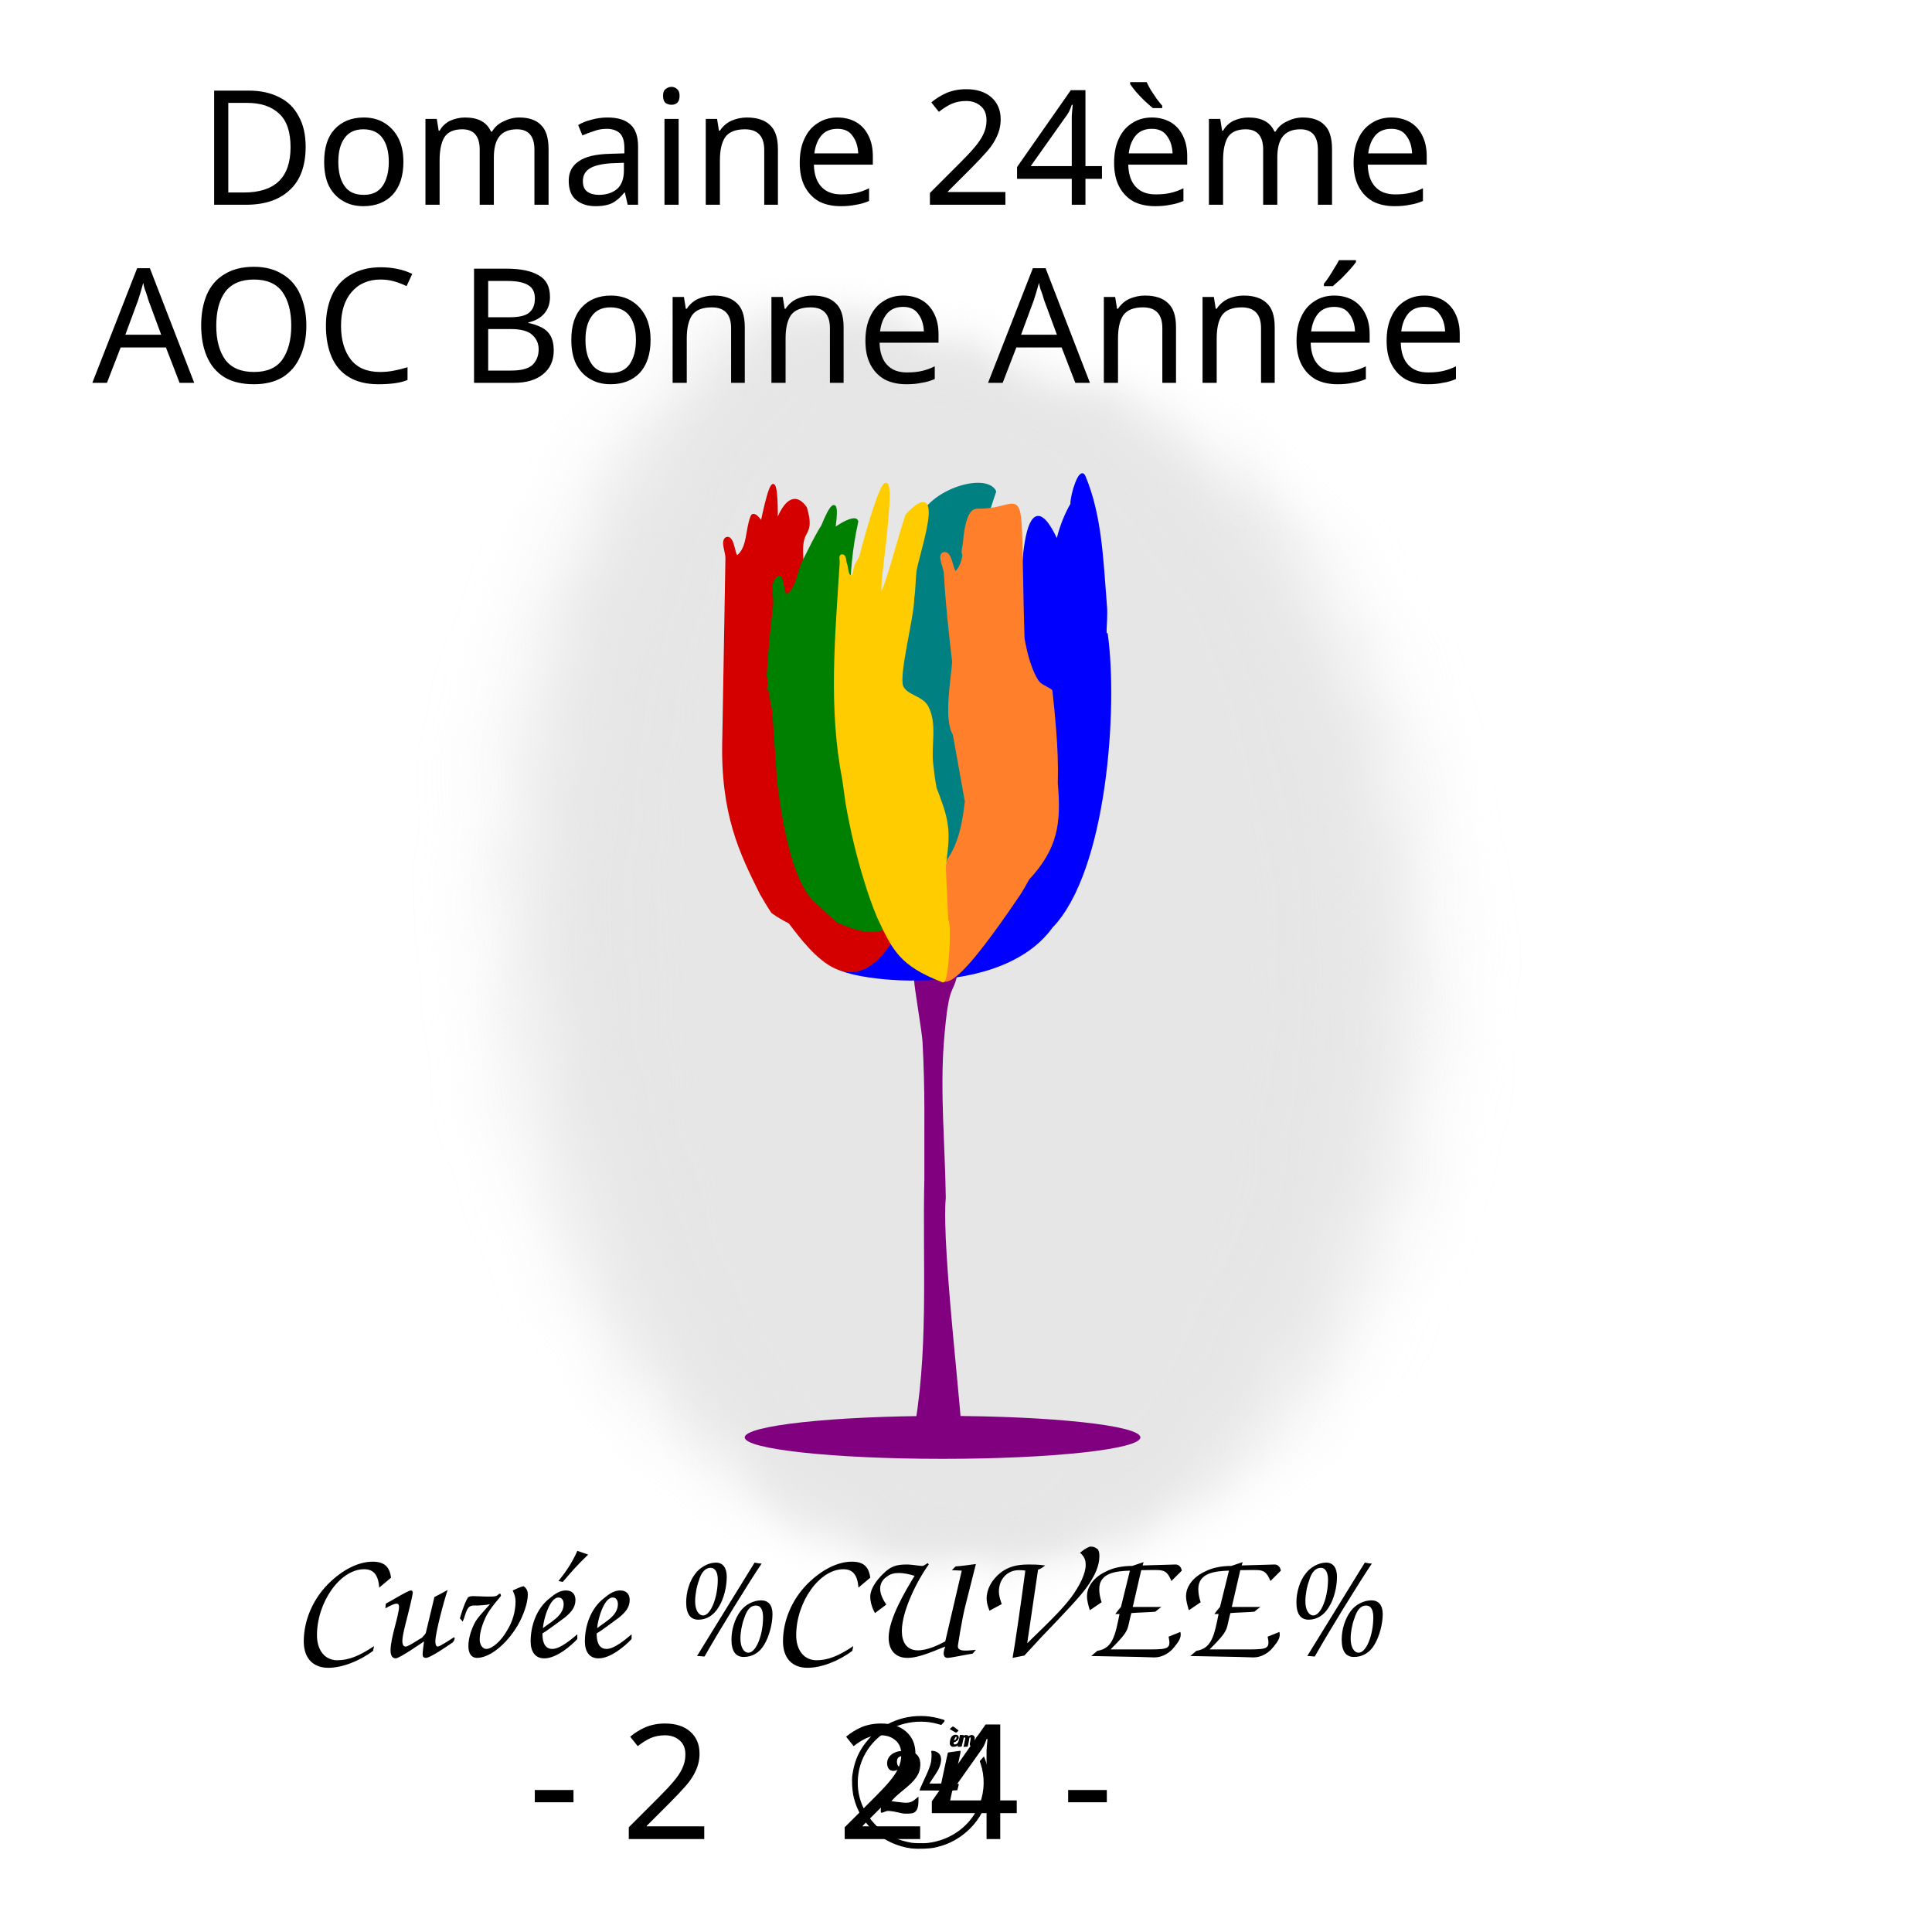
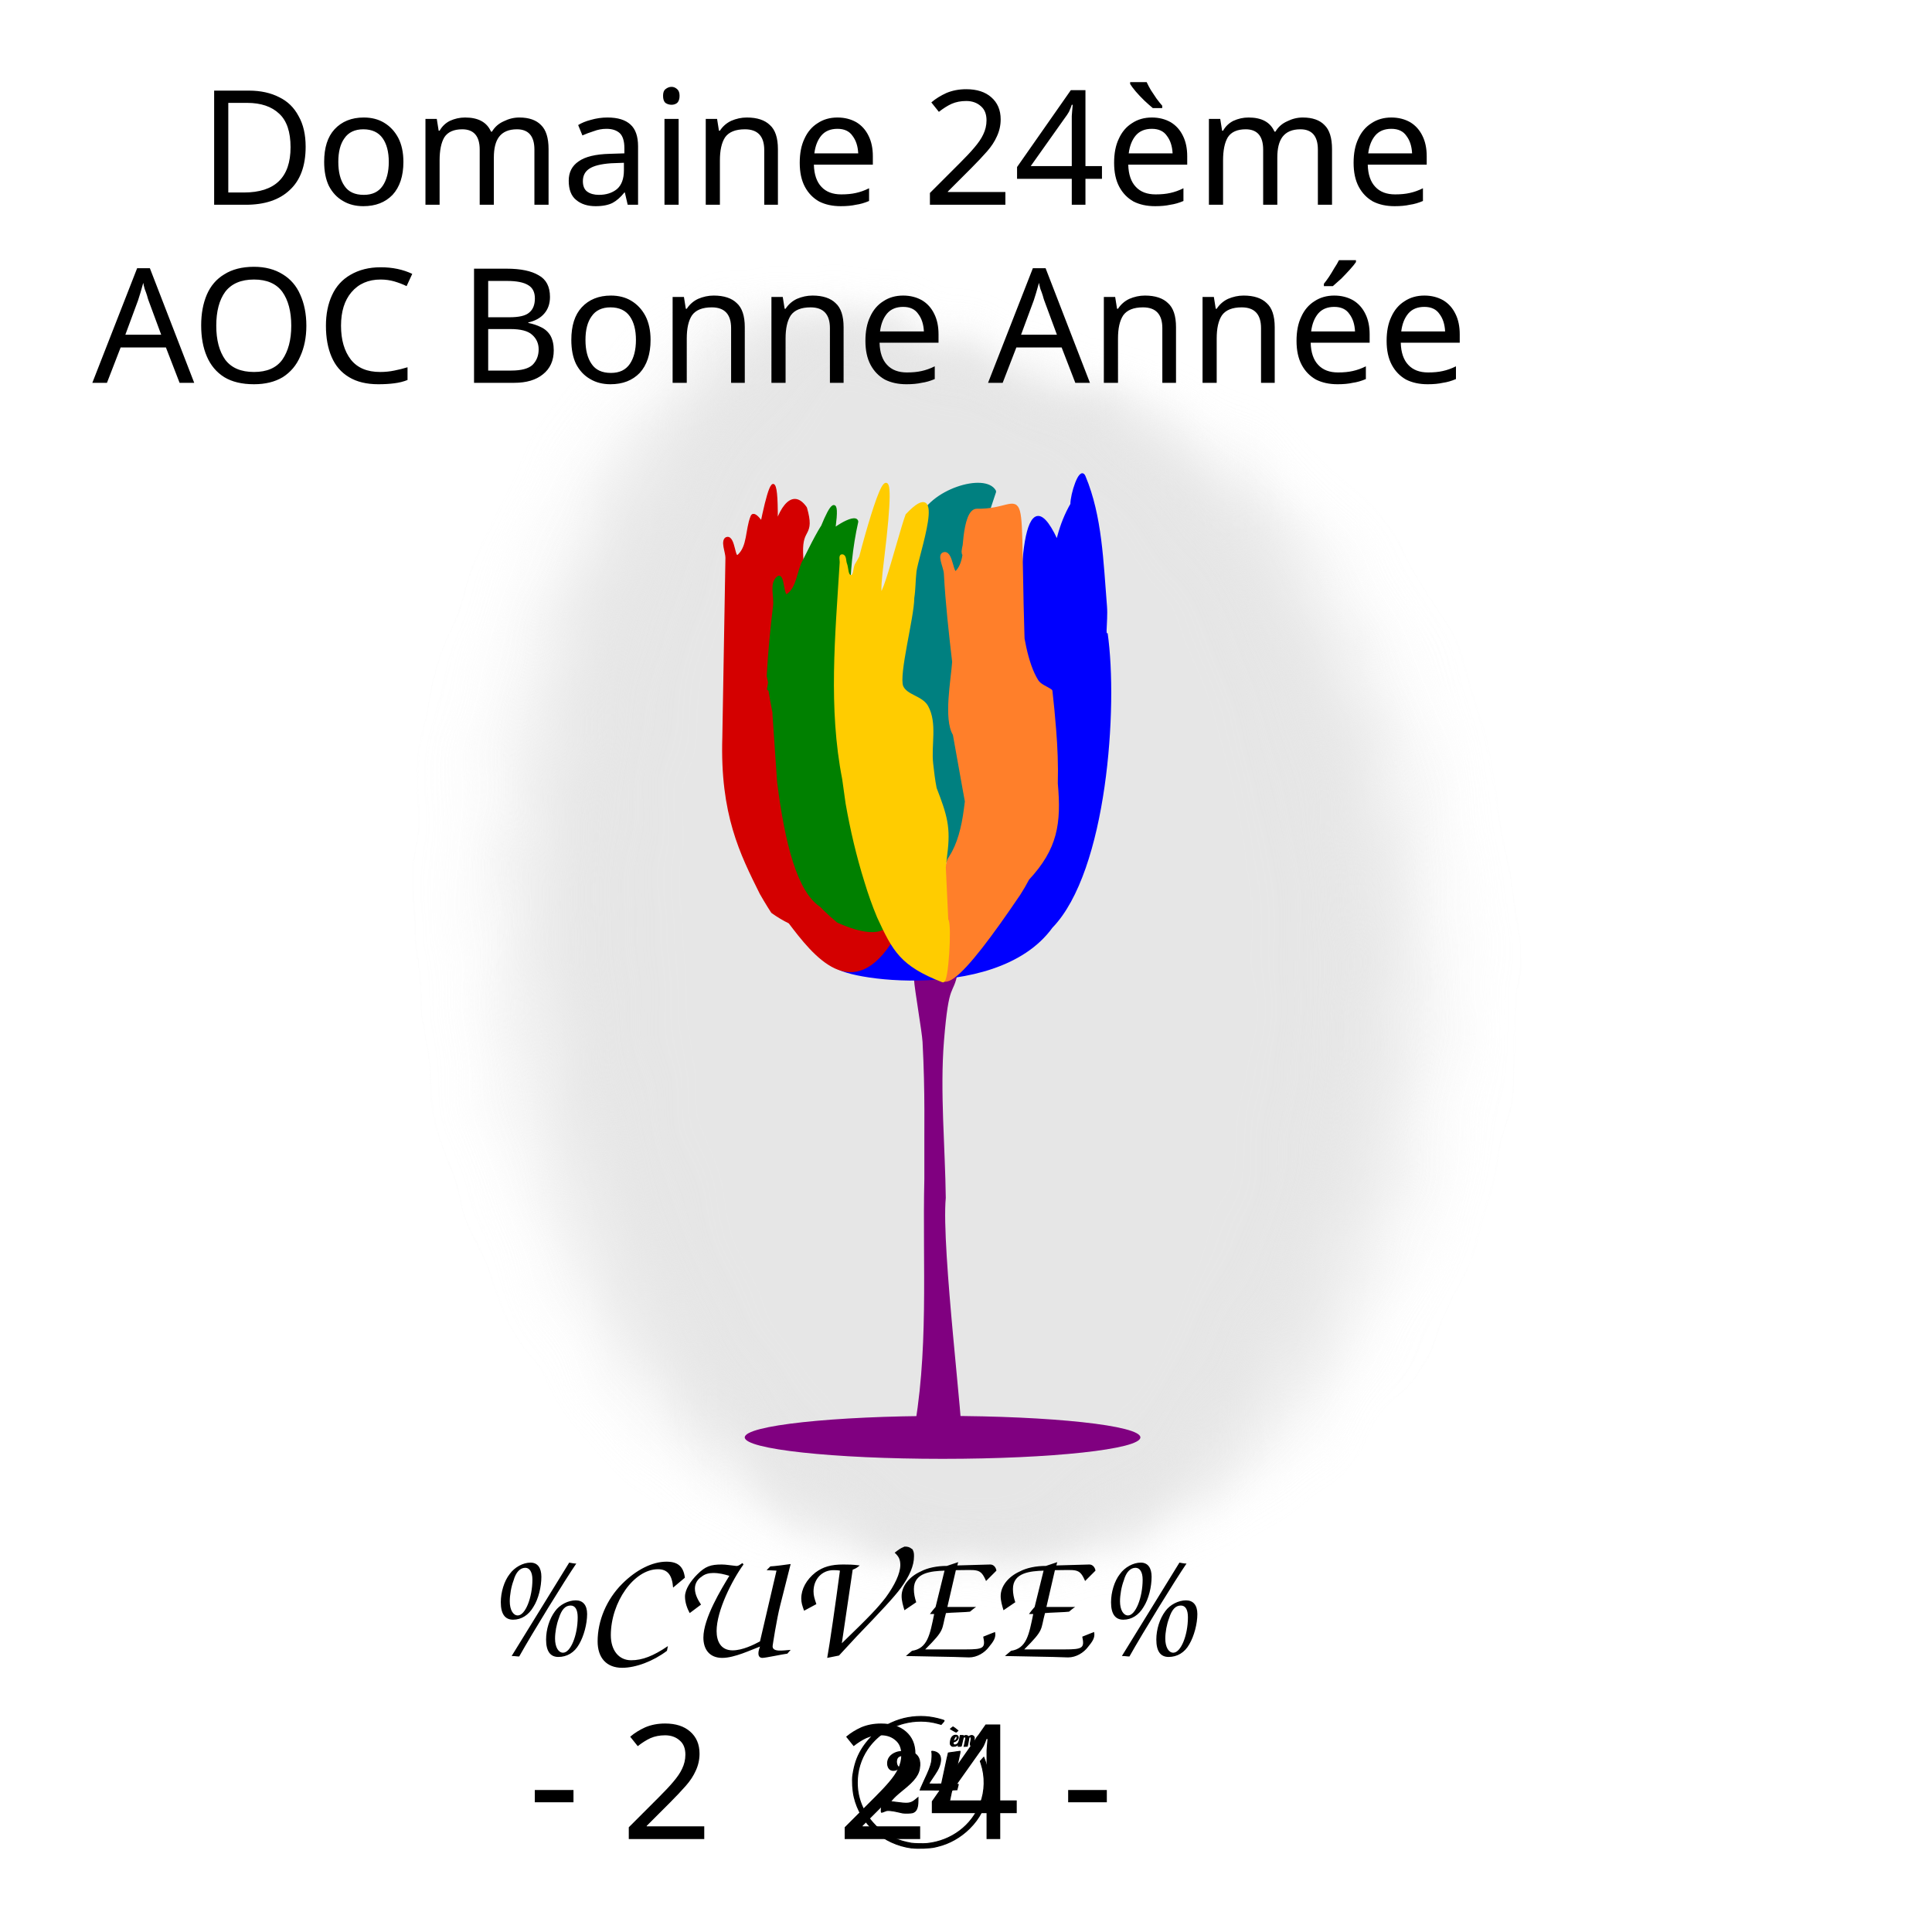
<svg xmlns="http://www.w3.org/2000/svg" width="64mm" height="64mm" viewBox="0 0 64 64" version="1.1" id="svg15717">
  <defs id="defs15714">
    <filter style="color-interpolation-filters:sRGB" x="-0.186" width="1.371" y="-0.051" height="1.101" id="filter17656">
      <feGaussianBlur in="SourceGraphic" stdDeviation="8.815 1.957" result="blur1" id="feGaussianBlur17646" />
      <feTurbulence type="fractalNoise" baseFrequency="0.106" numOctaves="1" seed="13" result="turbulence" id="feTurbulence17648" />
      <feDisplacementMap in="blur1" in2="turbulence" xChannelSelector="R" yChannelSelector="G" scale="3.628" result="map" id="feDisplacementMap17650" />
      <feGaussianBlur in="map" stdDeviation="1.535" result="blur2" id="feGaussianBlur17652" />
      <feComposite in="blur2" in2="map" operator="over" result="composite" id="feComposite17654" />
    </filter>
  </defs>
  <g id="layer1">
    <rect style="fill:#ffffff;fill-rule:evenodd;stroke:#ffffff;stroke-width:0.265px;stroke-linecap:butt;stroke-linejoin:miter;stroke-opacity:1" id="rect1788" width="268.451" height="361.521" x="-25.937" y="-20.879" />
    <g id="g1057" transform="translate(1.0140708e-6,0.00971155)">
      <g id="g18697" transform="matrix(0.2518539,0,0,0.2518539,3.979558,-5.622593)" style="display:inline">
        <path id="path17066" style="opacity:1;fill:#e6e6e6;stroke-width:0.479;stroke-linecap:round;stroke-linejoin:bevel;filter:url(#filter17656)" d="M 82.298,49.803 C 17.261,84.824 31.528,211.982 110.593,215.579 194.032,210.46 197.538,72.783 115.386,59.534 104.473,55.9 93.299,53.145 82.298,49.803 Z" transform="matrix(0.8260647,0,0,1,21.89311,12.38752)" />
        <g id="g16938" transform="matrix(0.7513912,0,0,0.7513912,58.33856,66.20267)">
          <ellipse style="opacity:1;fill:#800080;stroke:none;stroke-width:0.43;stroke-linecap:round;stroke-linejoin:bevel" id="path17051" cx="66.325" cy="193.164" rx="34.628" ry="3.757" />
          <path style="fill:#800080;stroke:none;stroke-width:0.222px;stroke-linecap:butt;stroke-linejoin:miter;stroke-opacity:1" d="m 61.023,193.583 c 3.002,-15.065 1.753,-30.498 2.113,-45.749 -0.046,-9.196 0.168,-14.673 -0.317,-23.899 -0.092,-1.759 -1.412,-9.227 -1.496,-10.976 -1.983,-4.411 7.396,-1.057 7.678,-1.236 -0.851,4.412 -1.551,1.208 -2.432,12.083 -0.71,8.77 0.215,18.675 0.318,27.431 -0.827,8.727 3.347,41.779 2.709,41.874 l -2.663,0.397 c -1.527,0.264 -4.382,0.522 -5.91,0.074 z" id="path16996" />
          <path style="display:inline;opacity:1;fill:#0000ff;stroke:#0000ff;stroke-width:0.5;stroke-linecap:round;stroke-linejoin:bevel" d="m 87.578,62.692 c -0.049,-2.676 -0.467,-15.109 0.153,-17.786 0.227,-0.98 4.367,7.144 5.169,6.335 1.689,-1.704 0.813,-4.28 1.273,-6.468 0.232,-1.103 -0.556,2.218 -0.416,3.314 -1.222,56.841 -10.435,-31.298 3.69,-1.028 3.179,19.136 -7.36,2.63 0.897,-8.308 -0.027,-1.343 1.493,-4.965 2.181,-3.704 2.903,5.324 3.101,11.424 3.734,17.39 0.117,1.101 -0.026,2.21 -0.069,3.315 1.851,18.287 -7.945,19.256 0.193,0.384 1.834,9.854 -0.097,31.907 -9.598,39.433 -10.029,10.662 -39.773,6.471 -37.643,5.021 2.13,-1.45 13.581,-4.348 10.199,-4.625 14.724,-5.904 20.638,-22.163 20.237,-33.274 z" id="path16770" transform="matrix(0.9990981,0,0,1.299486,-9.310175,-20.48418)" />
          <path style="display:inline;opacity:1;fill:#d40000;stroke:#d40000;stroke-width:0.5;stroke-linecap:round;stroke-linejoin:bevel" d="M 39.516,69.417 C 38.503,69.107 37.489,68.728 36.483,68.277 36.288,68.091 36.095,67.901 35.905,67.708 35.429,67.229 34.964,66.739 34.511,66.239 31.065,61.882 27.571,57.576 27.988,49.146 l 0.545,-19.789 c 0.019,-0.692 -0.985,-2.001 0.1,-2.064 1.208,-0.07 1.051,2.444 1.942,1.93 1.798,-1.037 1.436,-2.914 2.324,-4.314 0.447,-0.705 2.617,1.193 2.474,1.951 0.851,3.469 -2.893,13.704 -2.704,5.347 1.58,-5.313 5.347,-19.375 4.408,-3.215 0.377,0.601 0.404,1.347 1.134,1.796 0.655,0.403 1.988,0.935 2.62,0.519 -8.333,3.917 -3.547,-11.922 1.54,-7.363 1.376,3.032 -0.839,1.852 -0.709,4.852 0.025,0.576 0.137,1.431 0.062,2.002 3.605,24.584 10.619,35.181 16.012,40.326 -7.112,7.393 -13.934,1.839 -18.22,-1.708 l 7.1e-5,5.4e-5 z" id="path16226" transform="matrix(0.9974504,0,0,1.588258,0.1051432,-7.422494)" />
          <path style="display:inline;opacity:1;fill:#008000;stroke:#008000;stroke-width:0.5;stroke-linecap:round;stroke-linejoin:bevel" d="M 58.651,96.815 C 57.845,96.144 57.061,95.437 56.299,94.693 56.097,94.49 55.896,94.284 55.697,94.077 51.793,91.543 49.62,83.284 48.247,72.379 l -0.82,-11.971 c 4.256,16.63 0.998,6.387 -0.728,-4.255 -0.08,0.042 -0.16,0.084 -0.239,0.126 0.066,-0.429 0.135,-0.857 0.206,-1.284 -0.08,-0.379 -0.159,-0.757 -0.236,-1.136 0.223,-4.167 0.63,-8.26 1.11,-12.279 0.198,-1.655 -0.677,-3.918 0.622,-4.941 0.92,-0.725 0.686,3.753 1.656,3.098 1.879,-1.269 1.84,-4.135 2.929,-6.099 9.389,-18.994 -1.067,8.243 -1.479,16.645 0.048,-1.955 0.048,-3.911 0.234,-5.848 0.084,-0.879 0.335,-1.732 0.507,-2.595 -0.078,-4.327 6.792,-23.798 6.166,-15.707 -1.082,11.269 -4.23,23.081 -1.762,3.844 0.307,-1.36 5.337,-4.514 5.547,-3.133 -8.062,35.612 21.199,80.795 -3.309,69.972 z" id="path16306" transform="translate(-10.63804,6.022612)" />
          <path style="display:inline;opacity:1;fill:#008080;stroke:#008080;stroke-width:0.5;stroke-linecap:round;stroke-linejoin:bevel" d="m 70.039,40.722 3e-6,-2e-6 c 1.797,-4.787 11.523,-7.402 13.184,-4.645 -5.399,14.253 -1.524,9.634 -7.224,23.751 -0.019,1.131 -0.021,2.266 -0.011,3.406 12.977,7.647 -0.099,29.355 0.08,34.992 -0.317,-4.971 -5.009,-8.923 -4.87,-2.491 v 10e-7 c -0.026,2.156 0.61,4.484 1.049,6.652 v 0 c 0.023,0.119 0.045,0.238 0.066,0.357 0.402,0.775 0.778,1.55 1.081,2.325 -0.608,-0.773 -1.294,-1.494 -1.99,-2.221 -7.237,-9.993 -4.063,-59.883 -1.366,-62.125 z" id="path16546" transform="matrix(0.9992482,0,0,1.10987,-7.70288,-12.45314)" />
          <path style="display:inline;opacity:1;fill:#ff7f2a;stroke:#ff7f2a;stroke-width:0.5;stroke-linecap:round;stroke-linejoin:bevel" d="m 78.162,98.164 c 0.364,-0.743 0.647,-1.492 0.837,-2.234 0.119,-0.181 0.233,-0.364 0.339,-0.55 1.397,-2.161 2.169,-5.12 2.585,-8.383 l 0.17,-1.33 C 81.447,82.072 82.35,87.19 79.985,73.939 78.333,71.257 79.663,64.345 79.866,61.249 79.288,56.23 78.7,51.065 78.414,45.763 c -0.062,-1.153 -1.303,-3.362 -0.136,-3.491 1.297,-0.143 1.293,4.135 2.163,3.205 1.71,-1.829 1.111,-4.91 1.987,-7.236 0.442,-1.174 -0.831,2.407 -0.91,3.667 0.223,2.53 -0.098,-7.269 2.441,-7.217 9.814,0.201 6.832,-9.089 8.286,28.259 0.455,1.369 -1.946,-20.487 -1.505,-19.094 0.299,-0.836 -0.027,14.802 3.738,20.728 0.535,0.842 1.63,1.147 2.442,1.733 0.252,2.257 0.479,4.55 0.656,6.878 0.241,2.997 0.374,6.122 0.287,9.338 0.63,7.044 -0.041,11.352 -4.989,16.693 -0.473,0.907 -0.99,1.799 -1.554,2.669 -9.852,14.563 -16.385,21.723 -13.105,6.987 -10.625,2.777 -0.684,-2.309 -0.053,-10.719 z" id="path16689" transform="translate(-11.61385,-3.835644)" />
          <path style="display:inline;opacity:1;fill:#ffcc00;stroke:#ffcc00;stroke-width:0.5;stroke-linecap:round;stroke-linejoin:bevel" d="M 54.452,99.976 C 53.59,97.917 52.876,95.87 52.27,93.867 50.836,89.3 49.769,84.705 48.966,80.132 L 48.37,75.863 C 45.935,63.466 47.14,50.781 47.924,38.129 c 0.07,-0.443 -0.233,-1.388 0.216,-1.333 0.509,0.062 0.38,0.95 0.573,1.419 0.304,0.741 0.142,2.132 0.931,2.201 0.732,0.064 0.601,-1.339 0.91,-2.001 2.138,-3.474 2.837,-7.008 0.836,-1.357 -0.151,0.457 -0.077,0.958 -0.112,1.436 -8.891,35.034 9.123,-43.739 3.952,-1.309 -2.035,16.206 2.772,-3.678 4.224,-7.516 6.869,-7.222 1.778,7.059 1.422,9.867 -0.176,1.541 -0.146,3.11 -0.387,4.655 -6e-4,3.305 -2.746,13.409 -1.924,15.501 0.743,1.718 3.421,1.822 4.374,3.523 1.607,2.934 0.482,6.675 0.861,9.999 0.164,1.437 0.326,2.878 0.611,4.296 1.839,4.758 2.476,6.849 1.854,11.54 -0.09,0.762 -0.178,1.523 -0.256,2.285 l 0.435,9.236 -0.91,8.716 c 0.335,0.753 0.479,-9.452 0.95,-8.695 0.595,0.861 -0.012,11.154 -0.778,10.622 -7.24,-2.831 -8.512,-5.318 -11.255,-11.236 z" id="path16403" transform="translate(0.6335387,2.04072)" />
        </g>
      </g>
      <text xml:space="preserve" style="font-size:5.292px;line-height:10px;font-family:Quicksand;-inkscape-font-specification:Quicksand;text-align:center;writing-mode:lr-tb;text-anchor:middle;fill:#000000;stroke:#000000;stroke-width:0.5;stroke-linecap:round;stroke-linejoin:bevel" x="31.87" y="6.776" id="text380">
        <tspan id="tspan378" style="stroke:none;stroke-width:0.5" x="31.87" y="6.776">Domaine 24ème</tspan>
      </text>
      <text xml:space="preserve" style="font-size:5.292px;line-height:10px;font-family:Quicksand;-inkscape-font-specification:Quicksand;text-align:center;writing-mode:lr-tb;text-anchor:middle;fill:#000000;stroke:none;stroke-width:0.5;stroke-linecap:round;stroke-linejoin:bevel" x="30.655" y="12.671" id="text988">
        <tspan id="tspan986" style="stroke-width:0.5" x="30.655" y="12.671">AOC Bonne Année</tspan>
      </text>
      <text xml:space="preserve" id="text3431" style="font-style:normal;font-variant:normal;font-weight:normal;font-stretch:normal;font-size:5.292px;font-family:'TeX Gyre Chorus';-inkscape-font-specification:'TeX Gyre Chorus';text-align:center;letter-spacing:0px;word-spacing:0px;writing-mode:lr-tb;text-anchor:middle;fill:#000000;stroke:none;stroke-width:0.265px;stroke-linecap:butt;stroke-linejoin:miter;stroke-opacity:1" x="31.712" y="54.849">
-         <tspan id="tspan52731" x="31.712" y="54.849" style="font-size:5.292px">Cuvée %CUVEE%</tspan>
+         <tspan id="tspan52731" x="31.712" y="54.849" style="font-size:5.292px">%CUVEE%</tspan>
      </text>
    </g>
    <g id="g1746" transform="translate(-46.28789,50.56613)">
      <text xml:space="preserve" style="font-size:5.292px;line-height:10px;font-family:Quicksand;-inkscape-font-specification:Quicksand;text-align:center;writing-mode:lr-tb;text-anchor:middle;opacity:1;fill:#000000;stroke:none;stroke-width:0.5;stroke-linecap:round;stroke-linejoin:bevel" x="78.285" y="10.357" id="text1097">
        <tspan id="tspan1095" style="stroke-width:0.5" x="78.285" y="10.357">- 2   24 -</tspan>
      </text>
      <path id="path3054" d="M 76.483,10.65 C 75.544,10.521 74.788,9.848 74.583,8.959 74.533,8.743 74.513,8.412 74.54,8.237 74.593,7.892 74.671,7.658 74.815,7.412 74.939,7.199 75.133,6.971 75.321,6.816 75.613,6.573 75.998,6.396 76.375,6.331 c 0.384,-0.066 0.73,-0.044 1.118,0.073 0.038,0.012 0.071,0.024 0.074,0.028 0.002,0.004 -0.02,0.034 -0.049,0.066 l -0.053,0.059 -0.108,-0.03 c -0.365,-0.103 -0.748,-0.104 -1.13,-0.005 -0.483,0.125 -0.928,0.442 -1.207,0.858 -0.22,0.329 -0.334,0.704 -0.334,1.102 0,0.502 0.175,0.95 0.523,1.339 0.096,0.107 0.097,0.108 0.236,0.222 0.284,0.232 0.61,0.375 1.025,0.449 0.095,0.017 0.418,0.024 0.535,0.011 0.805,-0.088 1.475,-0.592 1.757,-1.322 0.159,-0.41 0.169,-0.898 0.029,-1.316 l -0.029,-0.088 0.057,-0.064 0.057,-0.064 0.028,0.071 c 0.042,0.107 0.087,0.27 0.112,0.407 0.03,0.166 0.032,0.507 0.005,0.676 -0.077,0.468 -0.283,0.868 -0.617,1.199 -0.297,0.294 -0.668,0.504 -1.054,0.595 -0.037,0.009 -0.076,0.018 -0.087,0.021 -0.162,0.04 -0.583,0.056 -0.776,0.029 z M 76.19,9.49 c -0.017,-0.002 -0.095,-0.02 -0.173,-0.039 -0.089,-0.022 -0.181,-0.037 -0.247,-0.041 -0.102,-0.006 -0.106,-0.005 -0.191,0.03 -0.048,0.02 -0.089,0.033 -0.093,0.03 -0.012,-0.012 -0.002,-0.178 0.015,-0.235 0.034,-0.117 0.137,-0.279 0.258,-0.407 0.028,-0.029 0.106,-0.111 0.174,-0.182 0.301,-0.314 0.402,-0.484 0.438,-0.736 0.021,-0.145 -0.009,-0.241 -0.092,-0.297 -0.061,-0.041 -0.181,-0.028 -0.24,0.026 -0.075,0.069 -0.074,0.241 0.002,0.321 0.043,0.045 0.041,0.05 -0.041,0.092 -0.067,0.034 -0.152,0.038 -0.204,0.009 -0.079,-0.044 -0.117,-0.146 -0.101,-0.268 0.02,-0.152 0.146,-0.272 0.337,-0.323 0.08,-0.021 0.326,-0.024 0.408,-0.005 0.226,0.053 0.33,0.201 0.317,0.453 -0.015,0.287 -0.153,0.482 -0.586,0.827 -0.069,0.055 -0.164,0.137 -0.212,0.182 -0.084,0.079 -0.17,0.178 -0.163,0.186 0.002,0.002 0.045,0.008 0.095,0.014 0.05,0.005 0.147,0.017 0.215,0.026 0.278,0.036 0.37,0.016 0.519,-0.109 l 0.072,-0.06 -5.49e-4,0.1 c -0.001,0.239 -0.053,0.356 -0.177,0.397 -0.047,0.016 -0.247,0.021 -0.331,0.009 z m 1.089,-0.032 c 0.003,-0.009 0.017,-0.072 0.031,-0.14 0.014,-0.068 0.035,-0.167 0.047,-0.22 0.012,-0.054 0.032,-0.151 0.046,-0.217 0.014,-0.066 0.028,-0.127 0.031,-0.136 0.006,-0.015 -0.026,-0.016 -0.328,-0.016 h -0.335 l 0.024,-0.064 c 0.013,-0.035 0.067,-0.154 0.119,-0.264 0.146,-0.307 0.199,-0.444 0.232,-0.596 0.017,-0.08 0.024,-0.293 0.01,-0.336 -0.008,-0.024 -0.008,-0.025 0.046,-0.018 0.03,0.003 0.079,0.018 0.109,0.033 0.137,0.067 0.171,0.216 0.099,0.435 -0.037,0.112 -0.081,0.189 -0.27,0.466 -0.046,0.067 -0.083,0.128 -0.083,0.136 0,0.011 0.043,0.013 0.211,0.013 0.21,0 0.211,-5.72e-5 0.216,-0.023 0.003,-0.013 0.022,-0.101 0.042,-0.197 0.02,-0.096 0.05,-0.236 0.067,-0.313 0.016,-0.076 0.047,-0.219 0.068,-0.318 0.021,-0.099 0.039,-0.181 0.041,-0.183 0.002,-0.002 0.375,-0.053 0.393,-0.053 0.003,-4.41e-5 -0.002,0.025 -0.018,0.097 -0.005,0.023 -0.021,0.099 -0.036,0.169 -0.014,0.07 -0.031,0.147 -0.036,0.169 -0.062,0.274 -0.134,0.613 -0.134,0.631 0,0.018 0.008,0.02 0.082,0.02 0.045,0 0.082,0.001 0.082,0.002 -1.2e-4,0.001 -0.011,0.044 -0.024,0.095 l -0.024,0.092 -0.083,0.003 -0.083,0.003 -0.012,0.053 c -0.006,0.029 -0.023,0.106 -0.036,0.171 -0.014,0.065 -0.043,0.205 -0.066,0.313 -0.023,0.107 -0.041,0.198 -0.041,0.203 -3.4e-5,0.004 -0.088,0.008 -0.196,0.007 -0.178,-9.31e-4 -0.195,-0.003 -0.19,-0.018 z m 0.515,-2.206 c -0.027,-0.032 -0.028,-0.039 -0.024,-0.106 0.01,-0.159 0.092,-0.248 0.207,-0.227 0.041,0.008 0.063,0.049 0.053,0.097 -0.009,0.04 -0.076,0.1 -0.128,0.114 -0.035,0.009 -0.042,0.016 -0.042,0.037 0,0.063 0.047,0.088 0.109,0.059 0.067,-0.032 0.098,-0.097 0.124,-0.263 l 0.006,-0.038 h 0.055 c 0.045,0 0.054,0.003 0.049,0.015 -0.007,0.019 0.006,0.019 0.032,-3.217e-4 0.029,-0.022 0.088,-0.019 0.114,0.006 l 0.023,0.021 0.035,-0.021 c 0.047,-0.029 0.102,-0.028 0.129,0.002 0.034,0.037 0.035,0.054 0.012,0.162 -0.024,0.111 -0.02,0.13 0.026,0.119 0.023,-0.006 0.025,-0.012 0.031,-0.082 0.011,-0.137 0.068,-0.22 0.159,-0.229 0.04,-0.004 0.055,-3.185e-4 0.078,0.018 0.071,0.056 0.002,0.17 -0.118,0.199 -0.023,0.005 -0.028,0.012 -0.028,0.037 0,0.044 0.035,0.075 0.075,0.067 0.017,-0.003 0.039,-0.013 0.049,-0.022 0.041,-0.037 0.042,-0.004 6.68e-4,0.037 -0.027,0.026 -0.037,0.03 -0.092,0.03 -0.05,0 -0.067,-0.005 -0.091,-0.025 l -0.029,-0.025 -0.029,0.025 c -0.037,0.032 -0.101,0.034 -0.13,0.004 -0.024,-0.024 -0.025,-0.055 -0.005,-0.138 0.028,-0.116 0.015,-0.17 -0.036,-0.151 -0.018,0.007 -0.024,0.018 -0.028,0.054 -0.002,0.025 -0.015,0.092 -0.027,0.148 l -0.023,0.102 -0.052,0.003 -0.052,0.003 0.013,-0.059 c 0.051,-0.24 0.049,-0.22 0.028,-0.241 -0.015,-0.015 -0.025,-0.017 -0.045,-0.01 -0.023,0.009 -0.028,0.023 -0.054,0.141 -0.015,0.072 -0.031,0.14 -0.034,0.15 -0.004,0.014 -0.017,0.018 -0.055,0.018 h -0.05 l 0.006,-0.038 0.006,-0.038 -0.043,0.035 c -0.037,0.029 -0.053,0.035 -0.108,0.039 -0.063,0.004 -0.065,0.003 -0.093,-0.03 z m 0.126,-0.157 c 0.041,-0.021 0.064,-0.05 0.07,-0.09 0.007,-0.043 -0.014,-0.067 -0.046,-0.051 -0.02,0.011 -0.057,0.079 -0.069,0.128 -0.008,0.031 0.003,0.034 0.045,0.012 z m 0.834,-7.742e-4 c 0.042,-0.022 0.072,-0.064 0.072,-0.103 0,-0.035 -0.018,-0.05 -0.046,-0.039 -0.015,0.006 -0.077,0.123 -0.077,0.146 0,0.015 0.016,0.014 0.051,-0.004 z m -0.893,-0.335 -0.086,-0.052 0.04,-0.034 c 0.022,-0.019 0.043,-0.034 0.045,-0.035 0.003,-2.09e-4 0.028,0.019 0.057,0.042 0.028,0.023 0.062,0.051 0.076,0.062 l 0.025,0.019 -0.024,0.025 c -0.013,0.014 -0.029,0.025 -0.035,0.025 -0.006,-3.953e-4 -0.05,-0.024 -0.097,-0.053 z" style="fill:#000000;fill-opacity:1;stroke:#000000;stroke-width:0.033;stroke-dasharray:none;stroke-opacity:1" />
    </g>
  </g>
</svg>
